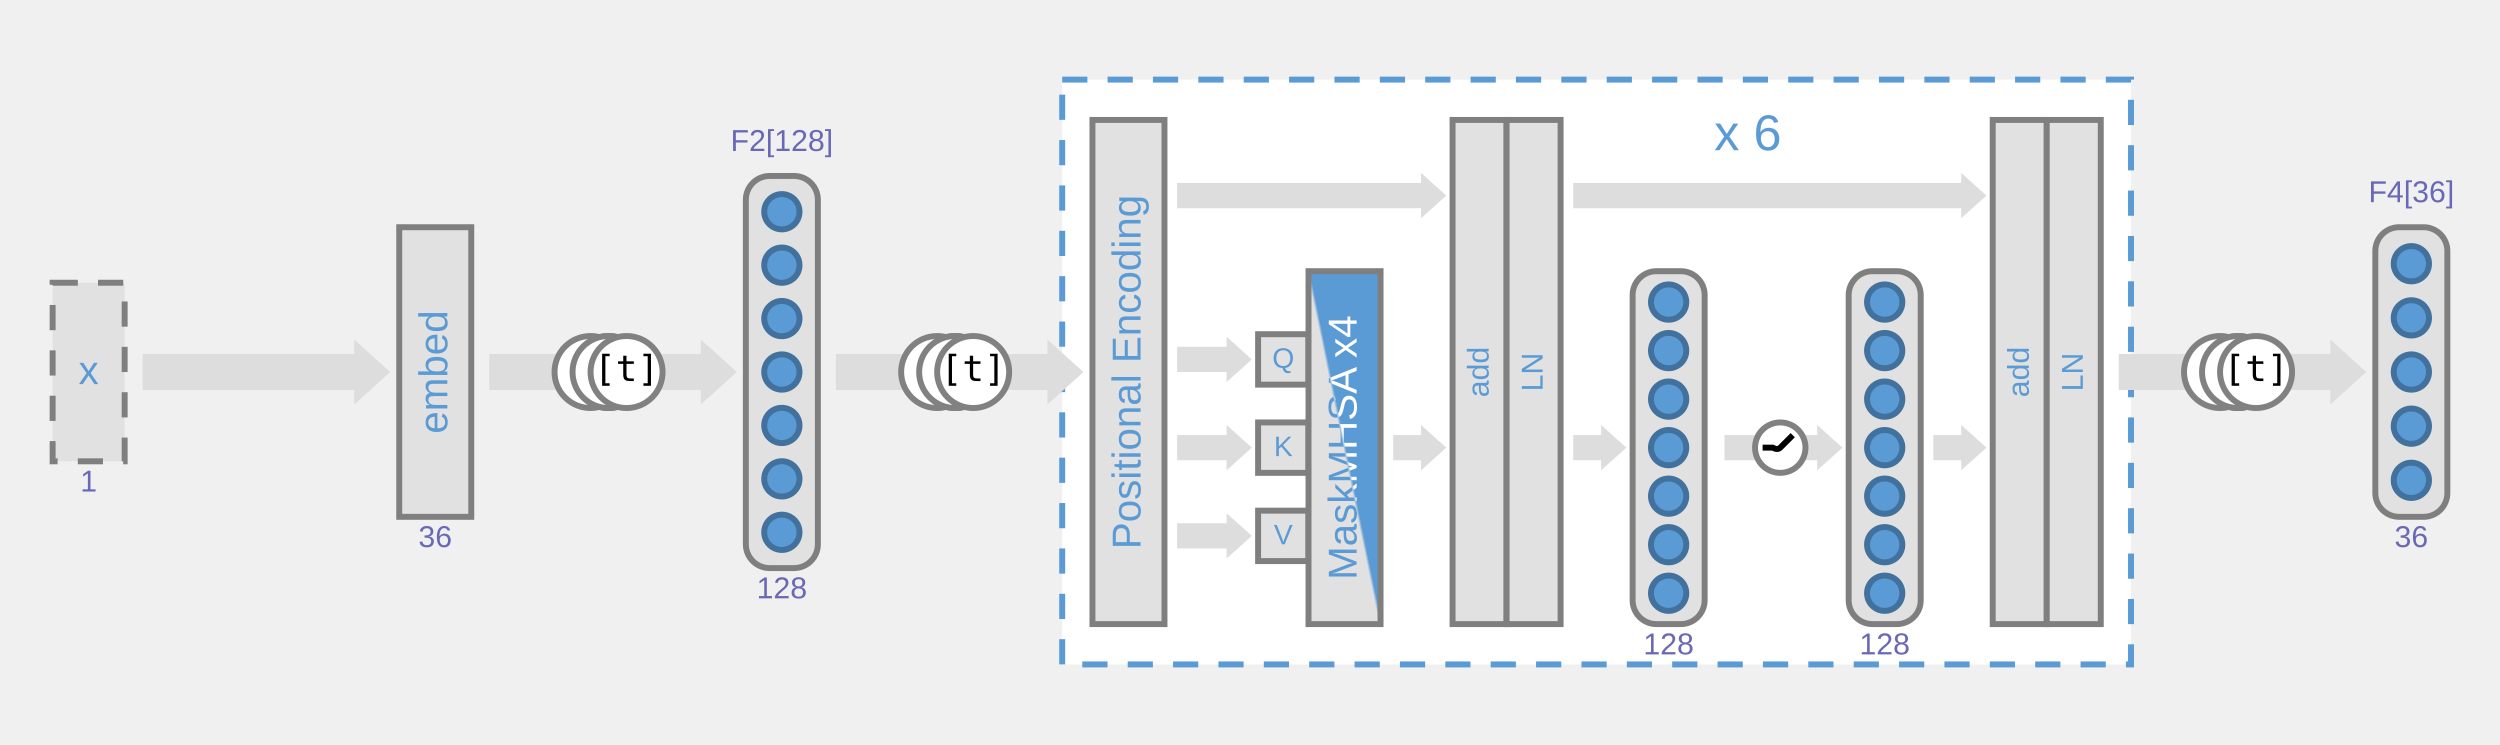
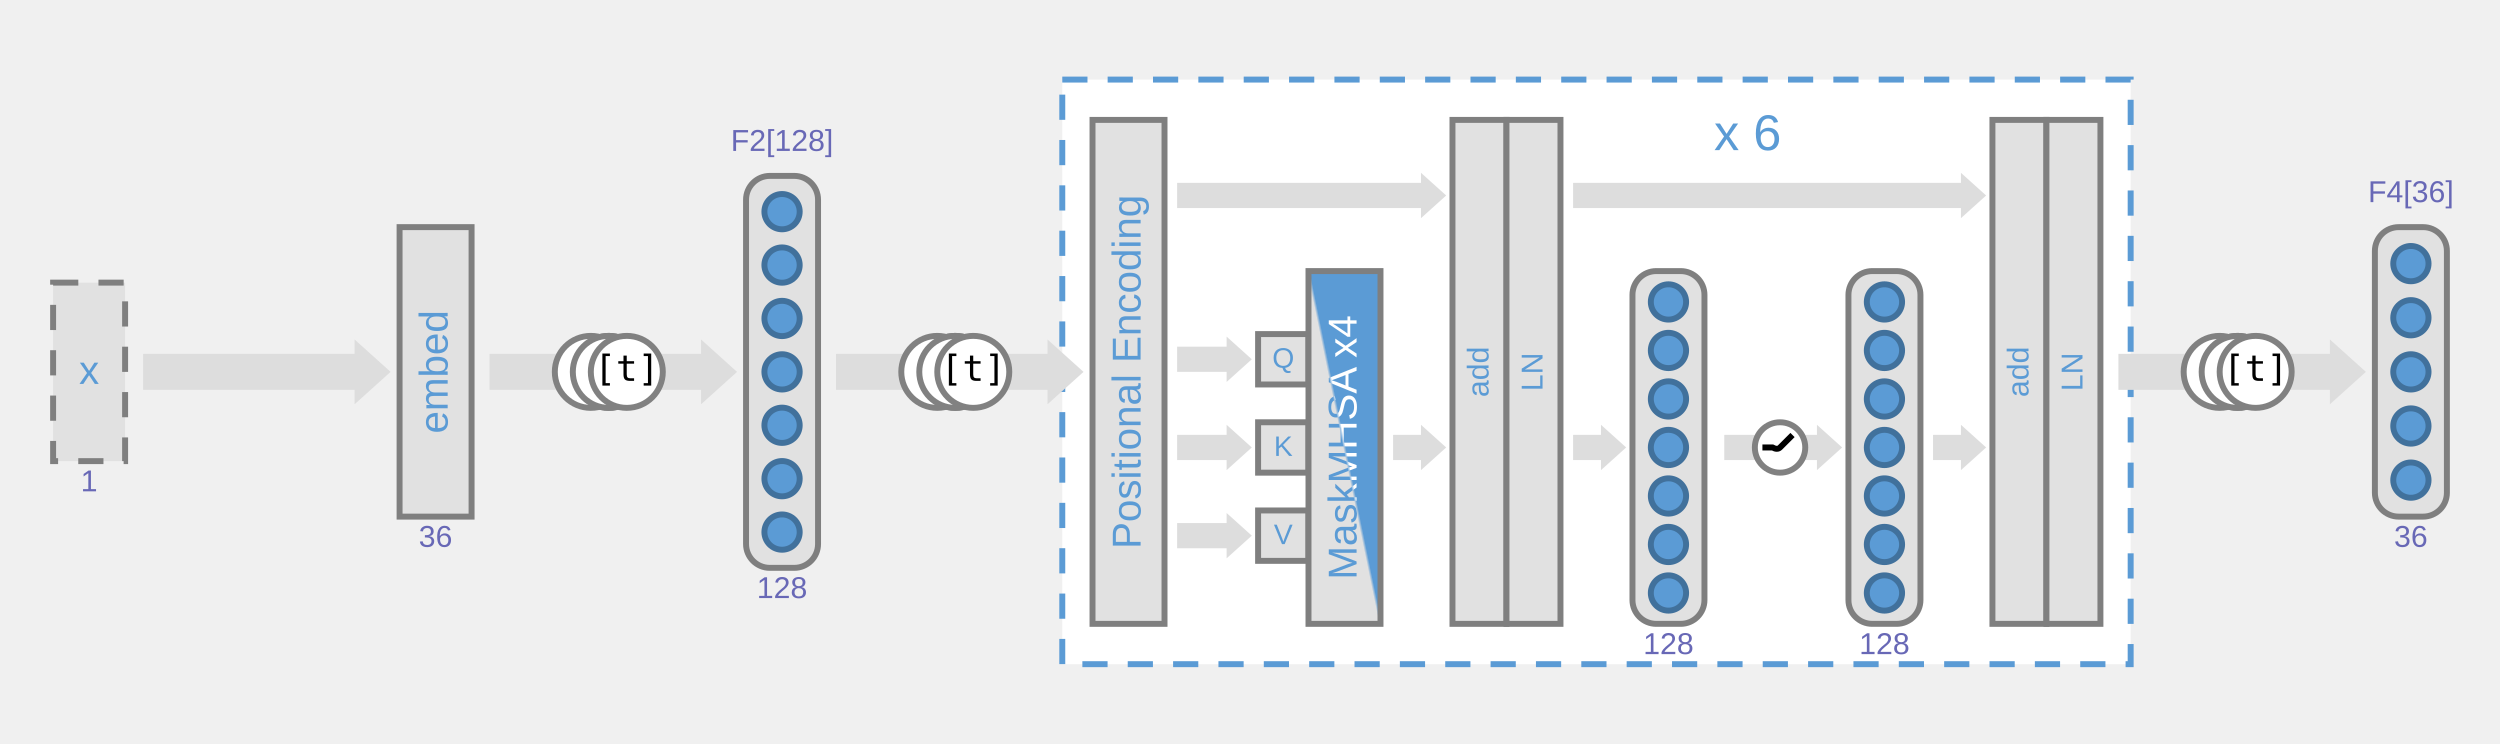
- <svg xmlns="http://www.w3.org/2000/svg" width="420" height="125" viewBox="0 0 420 125">
+ <svg xmlns="http://www.w3.org/2000/svg" width="800" height="238" viewBox="0 0 420 125">
  <defs>
    <linearGradient x1="0" y1="1" x2="1" y2="0" gradientUnits="objectBoundingBox" id="d0">
      <stop offset="0" stop-color="#fff" stop-opacity="0" />
      <stop offset="0.49" stop-color="#fff" stop-opacity="0" />
      <stop offset="0.51" stop-color="#fff" stop-opacity="1" />
      <stop offset="1" stop-color="#fff" stop-opacity="1" />
    </linearGradient>
    <mask id="d1">
      <rect x="219.831" y="45.56" width="12.1" height="59.289" fill="url(#d0)" />
    </mask>
  </defs>
  <g>
    <rect x="8.842" y="47.5" width="12.1" height="30" fill="#e1e1e1" stroke="#7f7f7f" stroke-dasharray="4.235 3.388" />
    <text x="14.892" y="64.533" font-size="6.776" transform="" fill="#5b9bd5" text-anchor="middle" font-family="arial">x</text>
  </g>
  <text x="14.892" y="82.582" font-size="5.082" fill="#6868b6" text-anchor="middle" font-family="arial">1</text>
  <g>
    <rect x="67.072" y="38.173" width="12.1" height="48.654" fill="#e1e1e1" stroke="#7f7f7f" />
    <text x="75.155" y="62.5" font-size="6.776" transform="rotate(-90, 75.15464, 62.5)" fill="#5b9bd5" text-anchor="middle" font-family="arial">embed</text>
  </g>
  <text x="73.122" y="91.909" font-size="5.082" fill="#6868b6" text-anchor="middle" font-family="arial">36</text>
  <path d="M23.967,59.475L59.51,59.475L59.51,57.055L65.56,62.5L59.51,67.945L59.51,65.525L23.967,65.525Z" fill="#ddd" stroke="none" />
  <rect x="125.302" y="29.562" width="12.1" height="65.876" rx="4" ry="4" fill="#e1e1e1" stroke="#7f7f7f" />
  <circle cx="131.352" cy="35.573" r="2.964" fill="#5b9bd5" stroke="#41719c" />
  <circle cx="131.352" cy="44.549" r="2.964" fill="#5b9bd5" stroke="#41719c" />
  <circle cx="131.352" cy="53.524" r="2.964" fill="#5b9bd5" stroke="#41719c" />
  <circle cx="131.352" cy="62.5" r="2.964" fill="#5b9bd5" stroke="#41719c" />
  <circle cx="131.352" cy="71.476" r="2.964" fill="#5b9bd5" stroke="#41719c" />
  <circle cx="131.352" cy="80.451" r="2.964" fill="#5b9bd5" stroke="#41719c" />
  <circle cx="131.352" cy="89.427" r="2.964" fill="#5b9bd5" stroke="#41719c" />
  <text x="131.352" y="25.362" font-size="5.082" fill="#6868b6" text-anchor="middle" font-family="arial">F2[128]</text>
  <text x="131.352" y="100.52" font-size="5.082" fill="#6868b6" text-anchor="middle" font-family="arial">128</text>
  <path d="M82.197,59.475L117.74,59.475L117.74,57.055L123.789,62.5L117.74,67.945L117.74,65.525L82.197,65.525Z" fill="#ddd" stroke="none" />
  <circle cx="102.237" cy="62.5" r="6.05" fill="#fff" stroke="#818181" />
  <circle cx="99.212" cy="62.5" r="6.05" fill="#fff" stroke="#818181" />
  <circle cx="102.237" cy="62.5" r="6.05" fill="#fff" stroke="#818181" />
  <circle cx="105.262" cy="62.5" r="6.05" fill="#fff" stroke="#818181" />
  <text x="105.262" y="64.012" font-size="6.05" fill="#000" text-anchor="middle" font-family="monospace">[t]</text>
  <rect x="178.45" y="13.375" width="179.56" height="98.25" fill="white" stroke="#5b9bd5" stroke-dasharray="4.235 3.388" />
  <text x="293.639" y="25.233" font-size="8.47" fill="#5b9bd5" font-family="arial" text-anchor="middle">x 6</text>
  <g>
    <rect x="183.532" y="20.151" width="12.1" height="84.698" fill="#e1e1e1" stroke="#7f7f7f" />
    <text x="191.614" y="62.5" font-size="6.776" transform="rotate(-90, 191.6145, 62.5)" fill="#5b9bd5" text-anchor="middle" font-family="arial">Positional Encoding</text>
  </g>
  <g>
    <rect x="211.361" y="56.148" width="8.47" height="8.47" fill="#e1e1e1" stroke="#7f7f7f" />
    <text x="215.596" y="61.805" font-size="4.743" transform="" fill="#5b9bd5" text-anchor="middle" font-family="arial">Q</text>
  </g>
  <g>
    <rect x="211.361" y="70.97" width="8.47" height="8.47" fill="#e1e1e1" stroke="#7f7f7f" />
    <text x="215.596" y="76.628" font-size="4.743" transform="" fill="#5b9bd5" text-anchor="middle" font-family="arial">K</text>
  </g>
  <g>
    <rect x="211.361" y="85.792" width="8.47" height="8.47" fill="#e1e1e1" stroke="#7f7f7f" />
    <text x="215.596" y="91.45" font-size="4.743" transform="" fill="#5b9bd5" text-anchor="middle" font-family="arial">V</text>
  </g>
  <g>
    <rect x="219.831" y="45.56" width="12.1" height="59.289" fill="#e1e1e1" stroke="#7f7f7f" />
    <text x="227.914" y="75.205" font-size="6.776" transform="rotate(-90, 227.9136, 75.20471)" fill="#5b9bd5" text-anchor="middle" font-family="arial">MaskMHSA x4</text>
  </g>
  <g mask="url(#d1)">
    <rect x="219.831" y="45.56" width="12.1" height="59.289" fill="#5b9bd5" stroke="#7f7f7f" />
    <text x="227.914" y="75.205" font-size="6.776" transform="rotate(-90, 227.9136, 75.20471)" fill="#fff" text-anchor="middle" font-family="arial">MaskMHSA x4</text>
  </g>
  <path d="M197.749,58.265L206.068,58.265L206.068,56.571L210.302,60.383L206.068,64.194L206.068,62.5L197.749,62.5Z" fill="#ddd" stroke="none" />
  <path d="M197.749,73.087L206.068,73.087L206.068,71.393L210.302,75.205L206.068,79.016L206.068,77.322L197.749,77.322Z" fill="#ddd" stroke="none" />
  <path d="M197.749,87.909L206.068,87.909L206.068,86.215L210.302,90.027L206.068,93.838L206.068,92.144L197.749,92.144Z" fill="#ddd" stroke="none" />
  <path d="M197.749,30.738L238.737,30.738L238.737,29.044L242.972,32.856L238.737,36.667L238.737,34.973L197.749,34.973Z" fill="#ddd" stroke="none" />
  <path d="M234.048,73.087L238.737,73.087L238.737,71.393L242.972,75.205L238.737,79.016L238.737,77.322L234.048,77.322Z" fill="#ddd" stroke="none" />
  <g>
    <rect x="244.03" y="20.151" width="9.075" height="84.698" fill="#e1e1e1" stroke="#7f7f7f" />
    <text x="250.092" y="62.5" font-size="5.082" transform="rotate(-90, 250.0924, 62.5)" fill="#5b9bd5" text-anchor="middle" font-family="arial">add</text>
  </g>
  <g>
    <rect x="253.105" y="20.151" width="9.075" height="84.698" fill="#e1e1e1" stroke="#7f7f7f" />
    <text x="259.167" y="62.5" font-size="5.082" transform="rotate(-90, 259.1672, 62.5)" fill="#5b9bd5" text-anchor="middle" font-family="arial">LN</text>
  </g>
  <path d="M264.298,73.087L268.986,73.087L268.986,71.393L273.221,75.205L268.986,79.016L268.986,77.322L264.298,77.322Z" fill="#ddd" stroke="none" />
  <path d="M324.796,73.087L329.485,73.087L329.485,71.393L333.72,75.205L329.485,79.016L329.485,77.322L324.796,77.322Z" fill="#ddd" stroke="none" />
  <rect x="274.28" y="45.56" width="12.1" height="59.289" rx="4" ry="4" fill="#e1e1e1" stroke="#7f7f7f" />
  <text x="280.33" y="109.931" font-size="5.082" fill="#6868b6" text-anchor="middle" font-family="arial">128</text>
  <rect x="310.579" y="45.56" width="12.1" height="59.289" rx="4" ry="4" fill="#e1e1e1" stroke="#7f7f7f" />
  <text x="316.629" y="109.931" font-size="5.082" fill="#6868b6" text-anchor="middle" font-family="arial">128</text>
  <path d="M289.707,73.087L305.285,73.087L305.285,71.393L309.52,75.205L305.285,79.016L305.285,77.322L289.707,77.322Z" fill="#ddd" stroke="none" />
  <circle cx="299.084" cy="75.205" r="4.235" fill="#fff" stroke="#818181" />
  <path d="M296.12,75.205H297.814Q298.635,75.654,299.084,75.205L301.18,73.109" stroke="#000" strokewidth="1" fill="none" />
  <circle cx="280.33" cy="50.748" r="2.964" fill="#5b9bd5" stroke="#41719c" />
  <circle cx="316.629" cy="50.748" r="2.964" fill="#5b9bd5" stroke="#41719c" />
  <circle cx="280.33" cy="58.9" r="2.964" fill="#5b9bd5" stroke="#41719c" />
  <circle cx="316.629" cy="58.9" r="2.964" fill="#5b9bd5" stroke="#41719c" />
  <circle cx="280.33" cy="67.053" r="2.964" fill="#5b9bd5" stroke="#41719c" />
  <circle cx="316.629" cy="67.053" r="2.964" fill="#5b9bd5" stroke="#41719c" />
  <circle cx="280.33" cy="75.205" r="2.964" fill="#5b9bd5" stroke="#41719c" />
  <circle cx="316.629" cy="75.205" r="2.964" fill="#5b9bd5" stroke="#41719c" />
  <circle cx="280.33" cy="83.357" r="2.964" fill="#5b9bd5" stroke="#41719c" />
  <circle cx="316.629" cy="83.357" r="2.964" fill="#5b9bd5" stroke="#41719c" />
  <circle cx="280.33" cy="91.509" r="2.964" fill="#5b9bd5" stroke="#41719c" />
  <circle cx="316.629" cy="91.509" r="2.964" fill="#5b9bd5" stroke="#41719c" />
  <circle cx="280.33" cy="99.661" r="2.964" fill="#5b9bd5" stroke="#41719c" />
  <circle cx="316.629" cy="99.661" r="2.964" fill="#5b9bd5" stroke="#41719c" />
  <path d="M264.298,30.738L329.485,30.738L329.485,29.044L333.72,32.856L329.485,36.667L329.485,34.973L264.298,34.973Z" fill="#ddd" stroke="none" />
  <g>
    <rect x="334.778" y="20.151" width="9.075" height="84.698" fill="#e1e1e1" stroke="#7f7f7f" />
    <text x="340.84" y="62.5" font-size="5.082" transform="rotate(-90, 340.8404, 62.5)" fill="#5b9bd5" text-anchor="middle" font-family="arial">add</text>
  </g>
  <g>
    <rect x="343.853" y="20.151" width="9.075" height="84.698" fill="#e1e1e1" stroke="#7f7f7f" />
    <text x="349.915" y="62.5" font-size="5.082" transform="rotate(-90, 349.9151, 62.5)" fill="#5b9bd5" text-anchor="middle" font-family="arial">LN</text>
  </g>
  <path d="M140.427,59.475L175.97,59.475L175.97,57.055L182.019,62.5L175.97,67.945L175.97,65.525L140.427,65.525Z" fill="#ddd" stroke="none" />
  <circle cx="160.467" cy="62.5" r="6.05" fill="#fff" stroke="#818181" />
  <circle cx="157.442" cy="62.5" r="6.05" fill="#fff" stroke="#818181" />
  <circle cx="160.467" cy="62.5" r="6.05" fill="#fff" stroke="#818181" />
  <circle cx="163.492" cy="62.5" r="6.05" fill="#fff" stroke="#818181" />
  <text x="163.492" y="64.012" font-size="6.05" fill="#000" text-anchor="middle" font-family="monospace">[t]</text>
  <rect x="399.058" y="38.173" width="12.1" height="48.654" rx="4" ry="4" fill="#e1e1e1" stroke="#7f7f7f" />
  <circle cx="405.108" cy="44.306" r="2.964" fill="#5b9bd5" stroke="#41719c" />
  <circle cx="405.108" cy="53.403" r="2.964" fill="#5b9bd5" stroke="#41719c" />
  <circle cx="405.108" cy="62.5" r="2.964" fill="#5b9bd5" stroke="#41719c" />
  <circle cx="405.108" cy="71.597" r="2.964" fill="#5b9bd5" stroke="#41719c" />
  <circle cx="405.108" cy="80.694" r="2.964" fill="#5b9bd5" stroke="#41719c" />
  <text x="405.108" y="33.973" font-size="5.082" fill="#6868b6" text-anchor="middle" font-family="arial">F4[36]</text>
  <text x="405.108" y="91.909" font-size="5.082" fill="#6868b6" text-anchor="middle" font-family="arial">36</text>
  <path d="M355.953,59.475L391.496,59.475L391.496,57.055L397.546,62.5L391.496,67.945L391.496,65.525L355.953,65.525Z" fill="#ddd" stroke="none" />
  <circle cx="375.993" cy="62.5" r="6.05" fill="#fff" stroke="#818181" />
  <circle cx="372.968" cy="62.5" r="6.05" fill="#fff" stroke="#818181" />
  <circle cx="375.993" cy="62.5" r="6.05" fill="#fff" stroke="#818181" />
  <circle cx="379.018" cy="62.5" r="6.05" fill="#fff" stroke="#818181" />
  <text x="379.018" y="64.012" font-size="6.05" fill="#000" text-anchor="middle" font-family="monospace">[t]</text>
</svg>
